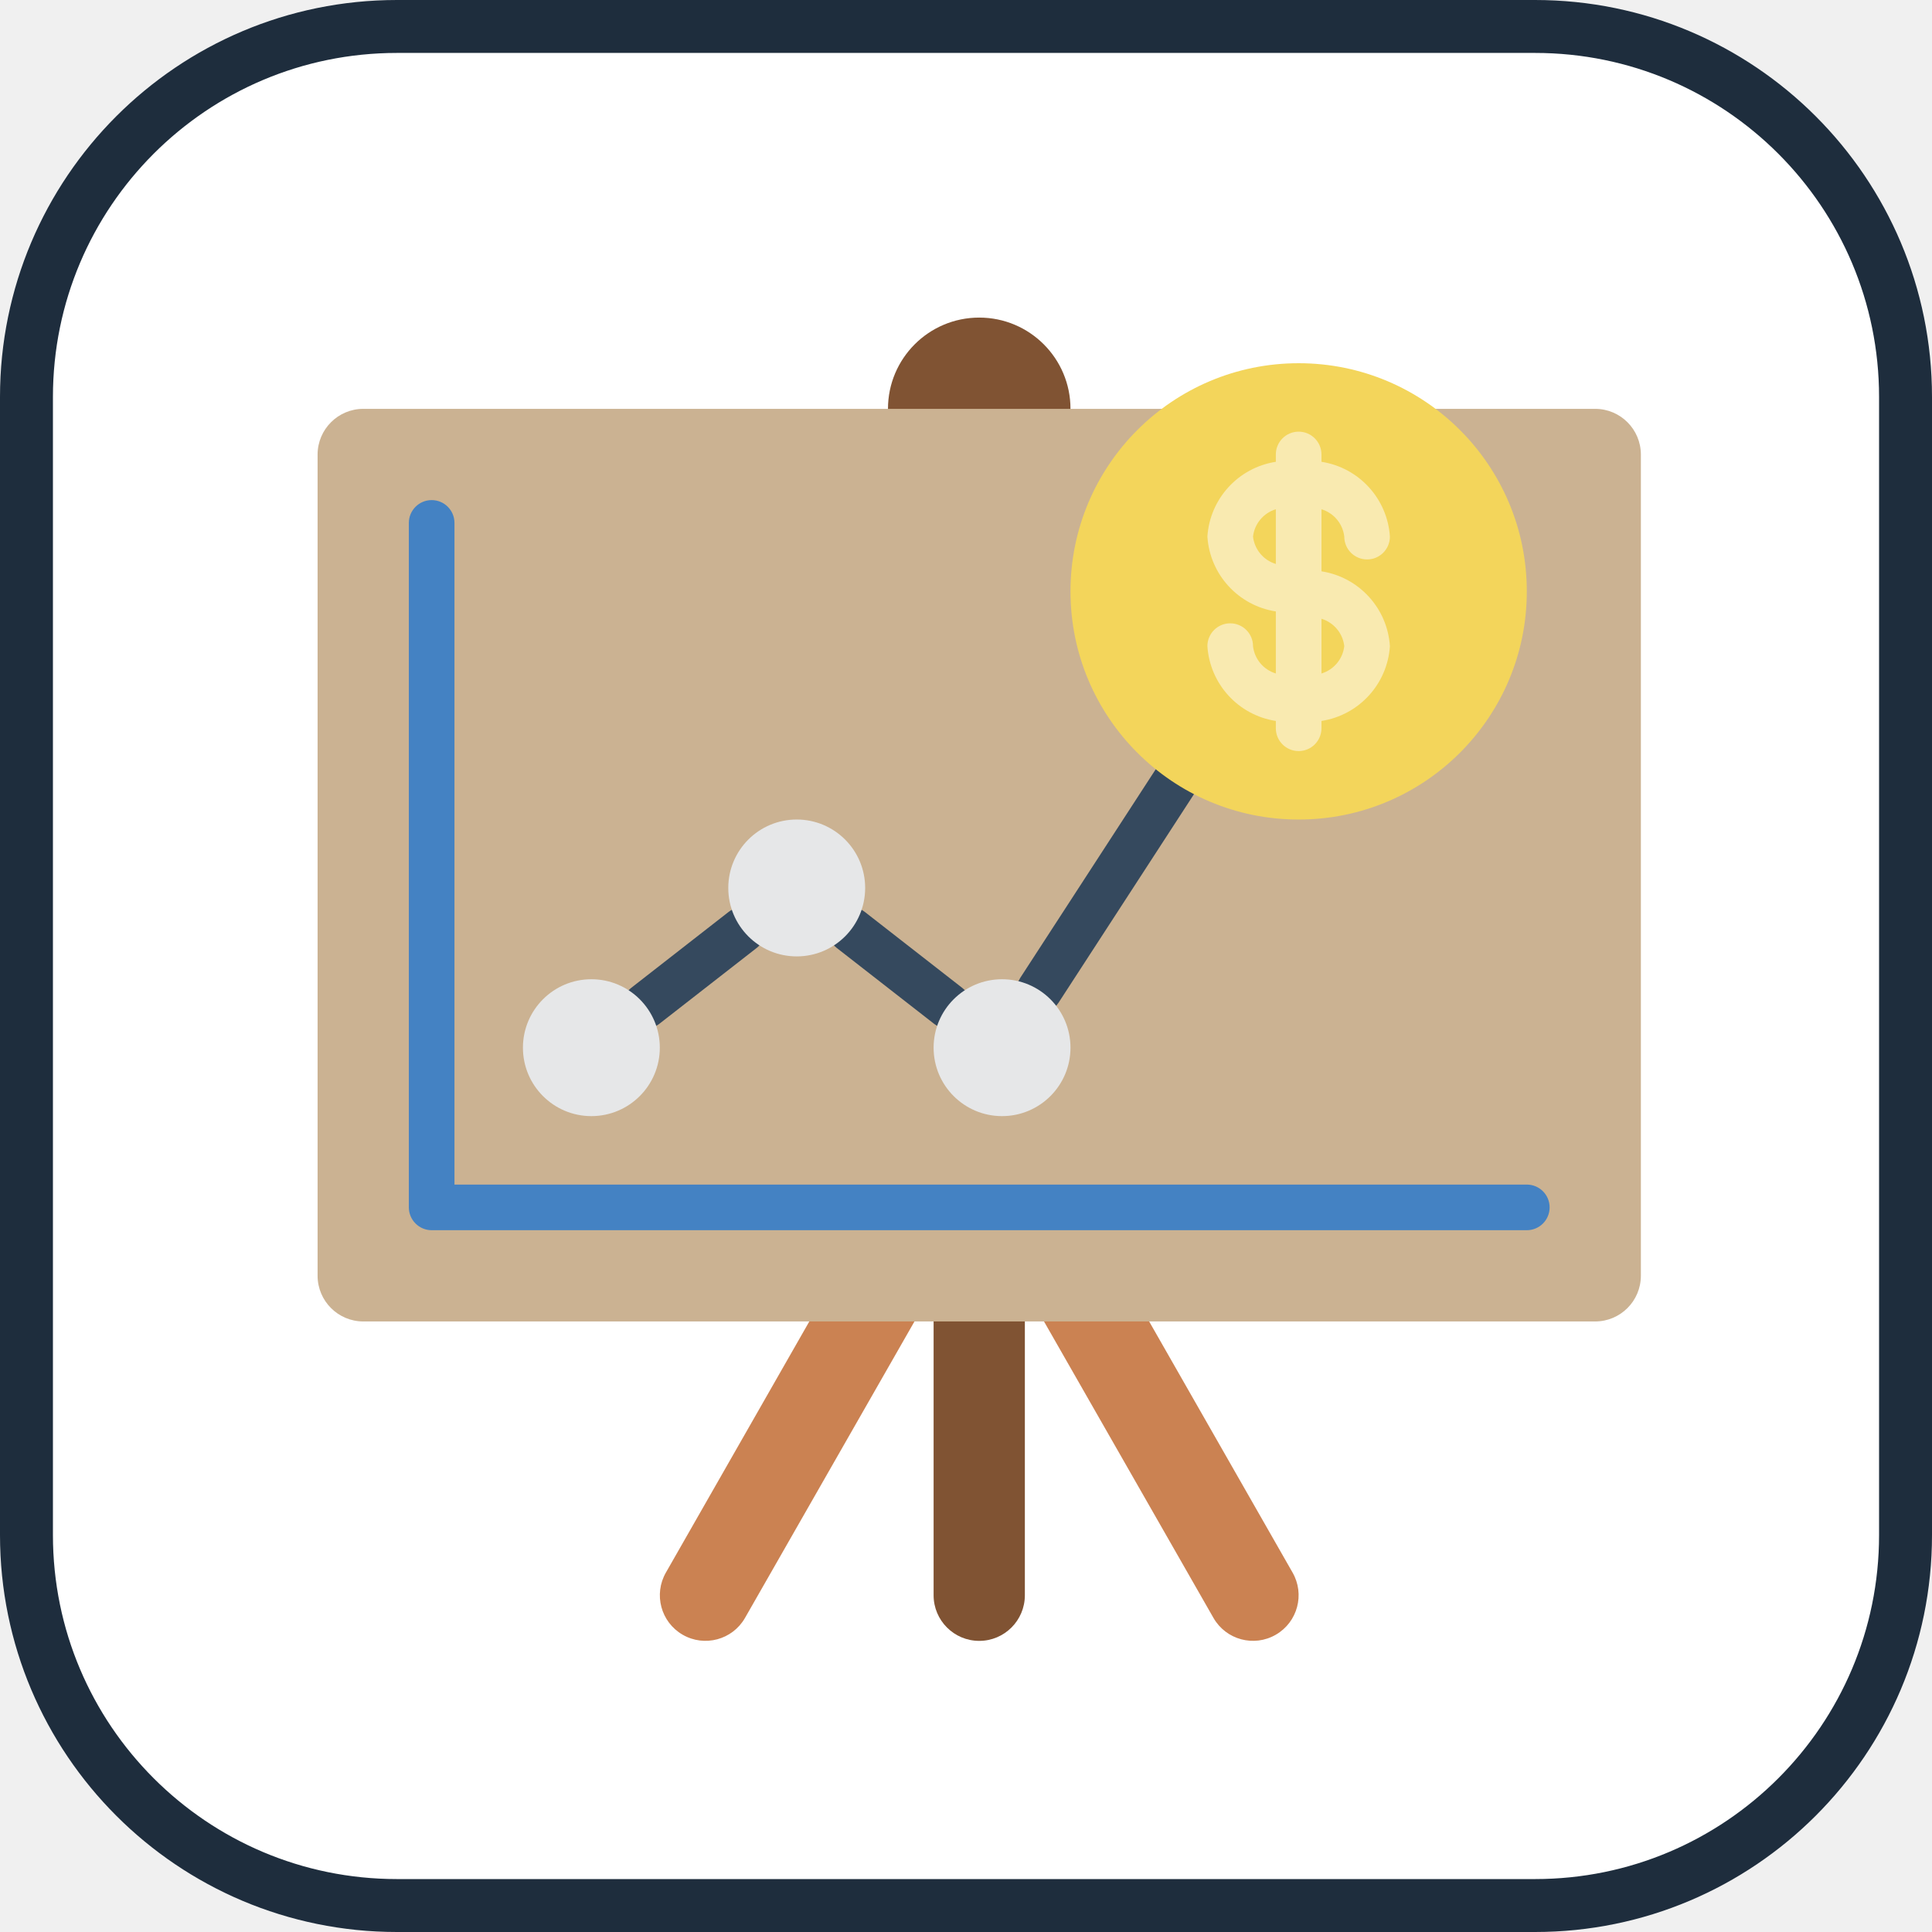
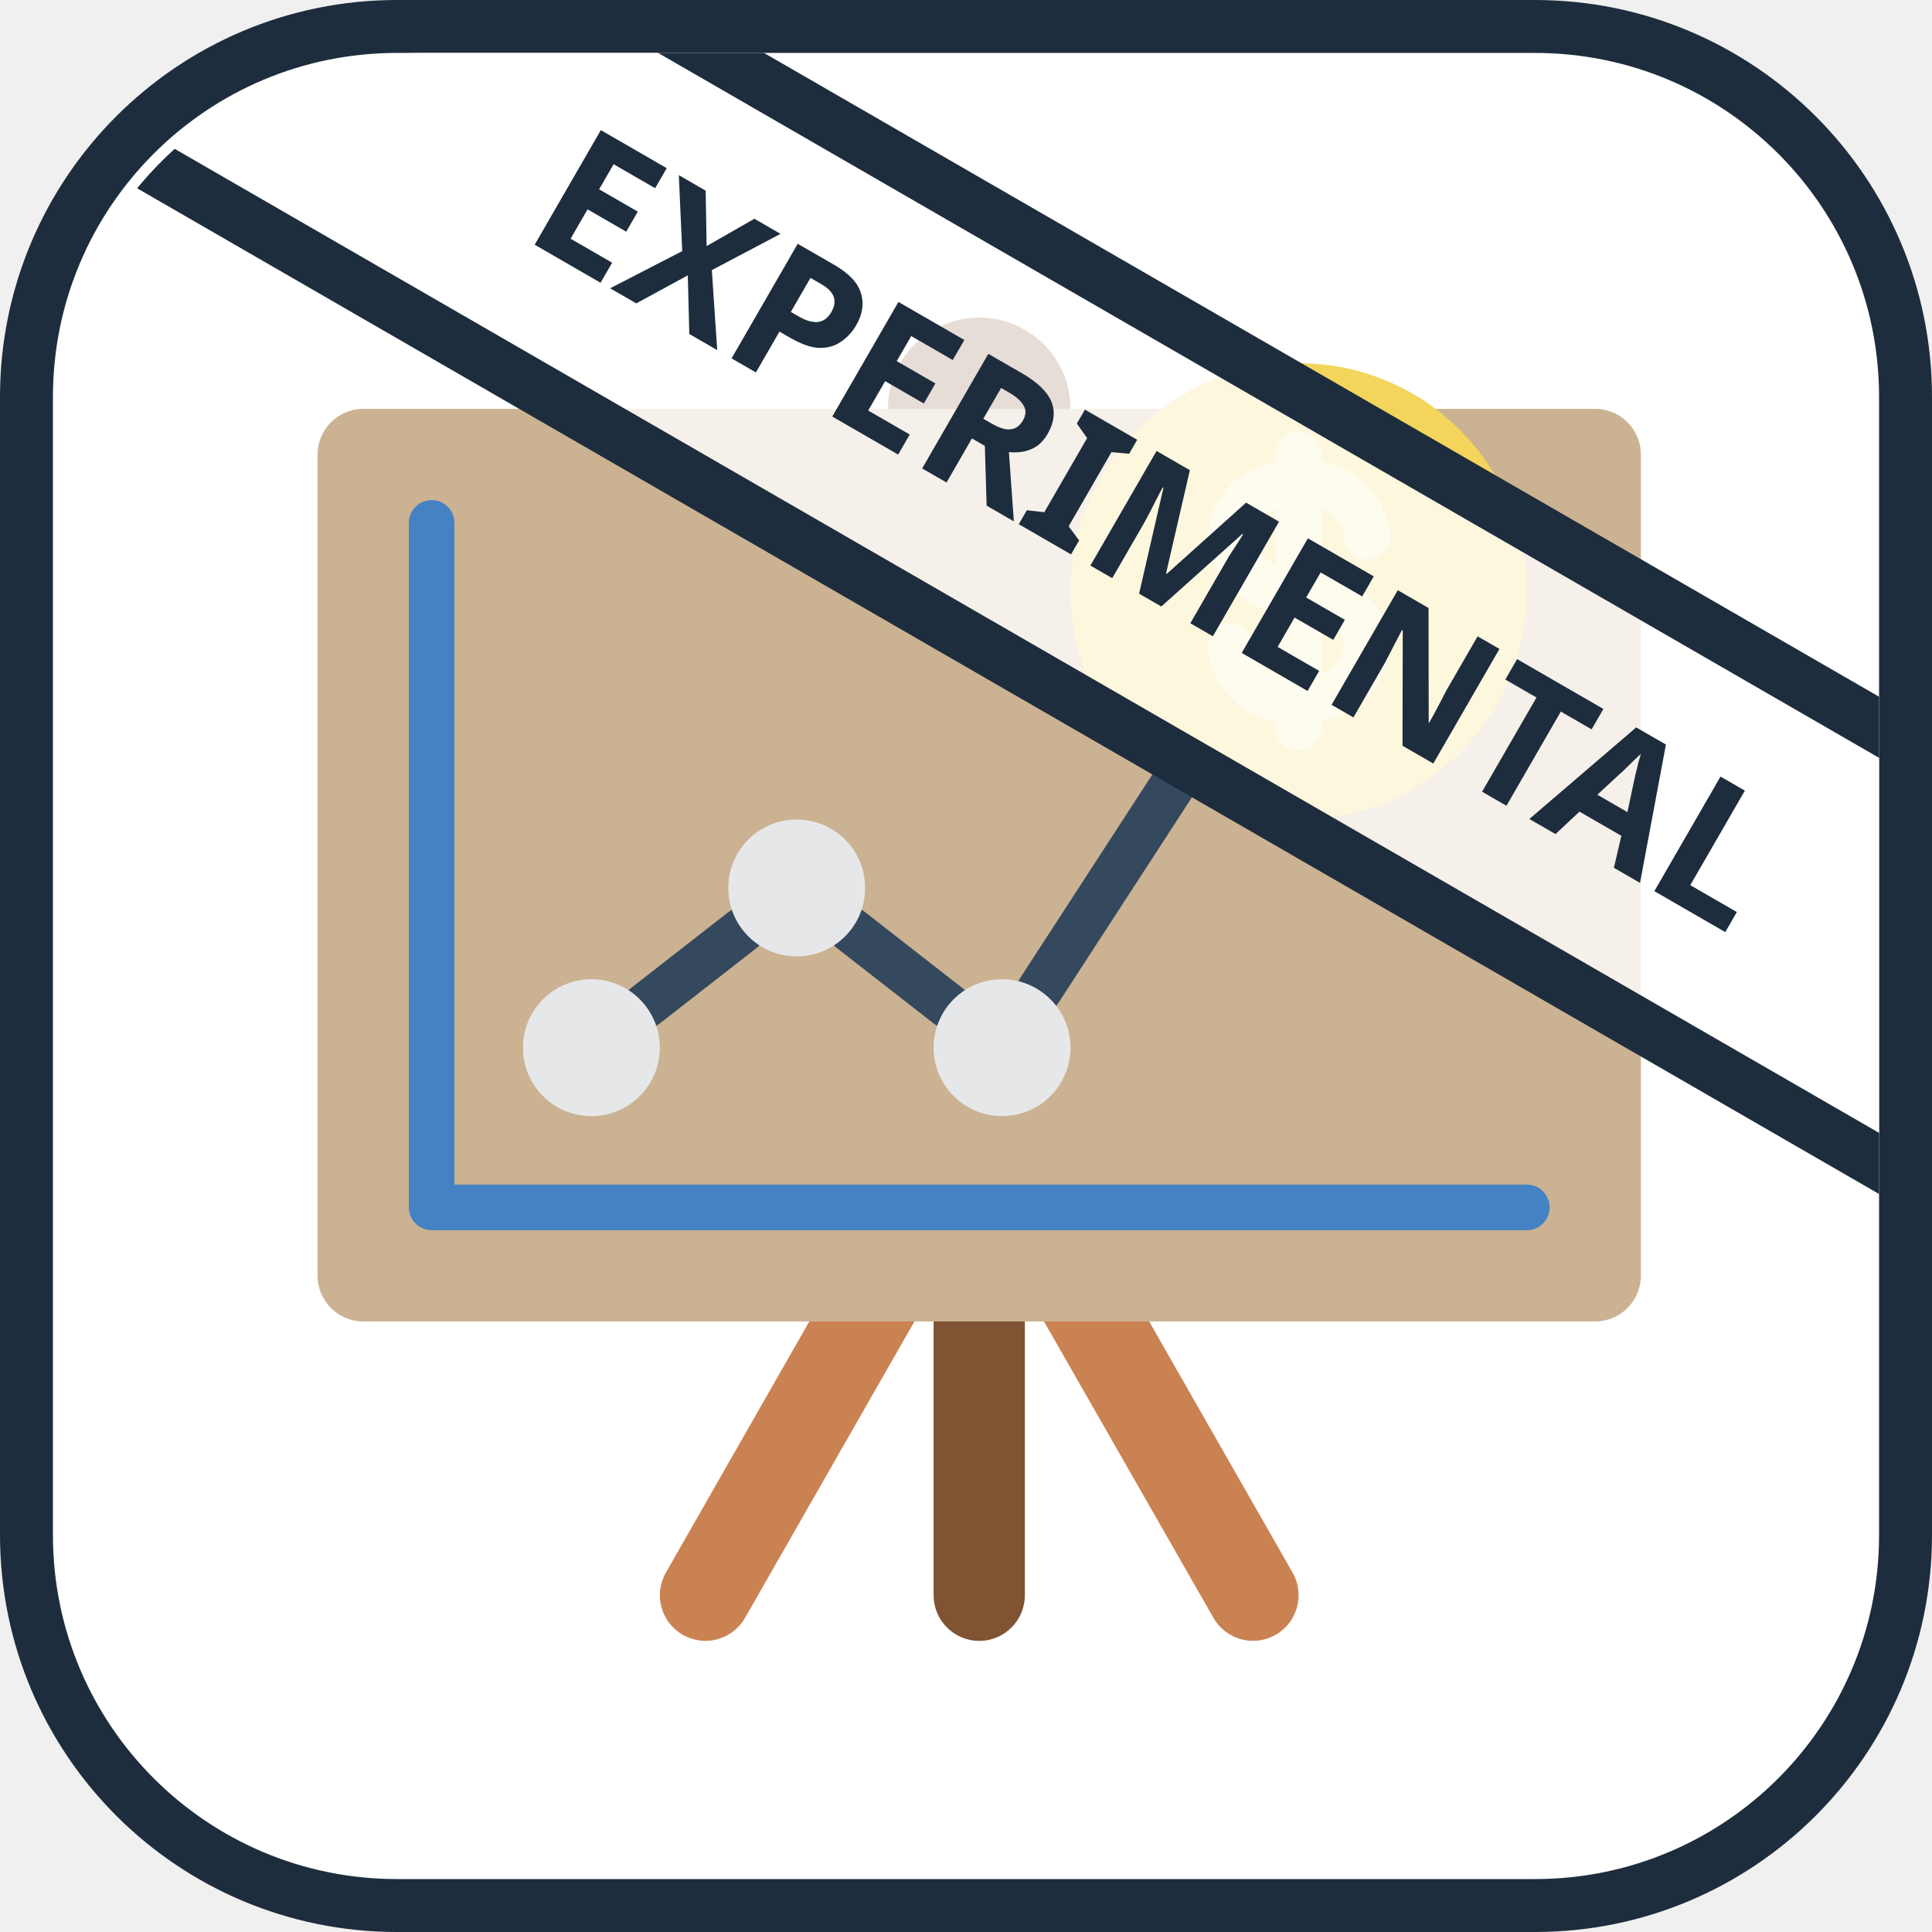
- <svg xmlns="http://www.w3.org/2000/svg" width="73px" height="73px" viewBox="0 0 73 73" version="1.1">
-   <defs />
+ <svg xmlns="http://www.w3.org/2000/svg" xmlns:xlink="http://www.w3.org/1999/xlink" width="73px" height="73px" viewBox="0 0 73 73" version="1.1">
+   <defs>
+     <rect id="path-1" x="0" y="0" width="69" height="69" rx="14" />
+   </defs>
  <g id="the-modern-web/presentation" stroke="none" stroke-width="1" fill="none" fill-rule="evenodd">
    <g id="container" transform="translate(2, 2)" fill="#FFFFFF" fill-rule="nonzero" stroke="#1E2D3D" stroke-width="2">
      <rect id="mask" x="-1" y="-1" width="71" height="71" rx="14" />
    </g>
    <g id="projection" transform="translate(12, 12)" fill-rule="nonzero">
      <path d="M23.276,35.345 L26.724,35.345 L26.724,48.276 C26.724,49.228 25.952,50 25,50 C24.048,50 23.276,49.228 23.276,48.276 L23.276,35.345 Z" id="Shape" fill="#805333" />
      <g id="Group" transform="translate(12.89062, 36.13281)" fill="#CB8252">
        <path d="M10.648,0.074 L3.256,13.005 C2.78,13.829 1.726,14.111 0.902,13.634 C0.079,13.158 -0.203,12.105 0.273,11.281 L6.674,0.074 L10.648,0.074 Z" id="Shape" />
        <path d="M17.545,0.074 L23.946,11.281 C24.422,12.105 24.14,13.158 23.316,13.634 C22.493,14.111 21.439,13.829 20.963,13.005 L13.571,0.074 L17.545,0.074 Z" id="Shape" />
      </g>
      <path d="M21.552,3.448 C21.552,1.544 23.096,0 25,0 C26.904,0 28.448,1.544 28.448,3.448 L28.448,5.172 L21.552,5.172 L21.552,3.448 Z" id="Shape" fill="#805333" />
      <path d="M31.905,3.448 L1.724,3.448 C0.773,3.451 0.003,4.221 0,5.172 L0,36.207 C0.003,37.158 0.773,37.928 1.724,37.931 L48.276,37.931 C49.227,37.928 49.997,37.158 50,36.207 L50,5.172 C49.997,4.221 49.227,3.451 48.276,3.448 L42.233,3.448" id="Shape" fill="#CBB292" />
      <path d="M45.69,34.483 L4.31,34.483 C4.082,34.483 3.862,34.392 3.701,34.23 C3.539,34.069 3.448,33.849 3.448,33.621 L3.448,7.759 C3.448,7.283 3.834,6.896 4.31,6.896 C4.787,6.896 5.172,7.282 5.172,7.759 L5.172,32.759 L45.69,32.759 C46.166,32.759 46.552,33.145 46.552,33.621 C46.552,34.097 46.166,34.483 45.69,34.483 Z" id="Shape" fill="#4482C3" />
      <g id="Group" transform="translate(11.52344, 16.69922)" fill="#35495E">
        <path d="M12.295,10.163 C12.103,10.163 11.917,10.099 11.765,9.981 L8.093,7.119 C7.719,6.825 7.653,6.285 7.945,5.91 C8.238,5.535 8.778,5.467 9.154,5.758 L12.826,8.621 C13.117,8.847 13.231,9.233 13.111,9.582 C12.991,9.93 12.663,10.164 12.295,10.163 Z" id="Shape" />
        <path d="M0.865,10.163 C0.497,10.164 0.169,9.93 0.049,9.582 C-0.071,9.233 0.043,8.847 0.334,8.621 L4.006,5.758 C4.382,5.466 4.923,5.534 5.216,5.909 C5.508,6.284 5.442,6.826 5.067,7.119 L1.395,9.981 C1.244,10.099 1.057,10.163 0.865,10.163 Z" id="Shape" />
        <path d="M15.751,9.577 C15.435,9.577 15.145,9.404 14.994,9.126 C14.843,8.848 14.857,8.51 15.029,8.245 L20.124,0.4 C20.384,0.002 20.917,-0.11 21.315,0.149 C21.714,0.408 21.828,0.94 21.57,1.34 L16.475,9.185 C16.316,9.43 16.044,9.578 15.751,9.577 Z" id="Shape" />
      </g>
      <g id="Group" transform="translate(7.714844, 18.94531)" fill="#E6E7E8">
        <circle id="Oval" cx="2.63" cy="8.641" r="2.586" />
        <circle id="Oval" cx="10.389" cy="2.606" r="2.586" />
        <circle id="Oval" cx="18.147" cy="8.641" r="2.586" />
      </g>
      <circle id="Oval" fill="#F3D55B" cx="37.069" cy="10.345" r="8.621" />
      <path d="M37.931,9.587 L37.931,7.242 C38.399,7.384 38.738,7.79 38.793,8.275 C38.793,8.752 39.179,9.138 39.655,9.138 C40.131,9.138 40.517,8.752 40.517,8.275 C40.424,6.844 39.349,5.669 37.931,5.449 L37.931,5.172 C37.931,4.696 37.545,4.31 37.069,4.31 C36.593,4.31 36.207,4.696 36.207,5.172 L36.207,5.449 C34.789,5.669 33.714,6.844 33.621,8.275 C33.714,9.708 34.789,10.883 36.207,11.103 L36.207,13.447 C35.739,13.306 35.4,12.9 35.345,12.414 C35.345,11.938 34.959,11.552 34.483,11.552 C34.007,11.552 33.621,11.938 33.621,12.414 C33.714,13.846 34.789,15.021 36.207,15.241 L36.207,15.517 C36.207,15.993 36.593,16.379 37.069,16.379 C37.545,16.379 37.931,15.993 37.931,15.517 L37.931,15.241 C39.349,15.021 40.424,13.846 40.517,12.414 C40.424,10.982 39.349,9.807 37.931,9.587 Z M35.345,8.275 C35.4,7.79 35.739,7.384 36.207,7.242 L36.207,9.309 C35.739,9.168 35.4,8.761 35.345,8.275 Z M37.931,13.448 L37.931,11.38 C38.399,11.522 38.738,11.928 38.793,12.414 C38.738,12.9 38.399,13.306 37.931,13.448 Z" id="Shape" fill="#F9EAB0" />
    </g>
+     <g id="Group-2" transform="translate(2, 2)">
+       <g id="Rectangle-5">
+         <mask id="mask-2" fill="white">
+           <use xlink:href="#path-1" />
+         </mask>
+         <g id="Mask" fill-rule="nonzero" />
+         <g id="Group-3" mask="url(#mask-2)">
+           <g transform="translate(36.93782, 15.36603) rotate(-330) translate(-36.93782, -15.36603) translate(-12.56218, 6.366025)">
+             <rect id="Rectangle-5" stroke="#1E2D3D" stroke-width="2" fill-opacity="0.8" fill="#FFFFFF" fill-rule="nonzero" transform="translate(49.39425, 8.863804) rotate(-90) translate(-49.39425, -8.863804) " x="42.258" y="-39.53" width="14.272" height="96.788" />
+             <text id="EXPERIMENTAL" stroke="none" fill="none" font-family="Rubik-Bold, Rubik" font-size="7" font-weight="bold">
+               <tspan x="28.588" y="11.334" fill="#1E2D3D">EXPERIMENTAL</tspan>
+             </text>
+           </g>
+         </g>
+       </g>
+     </g>
  </g>
</svg>
